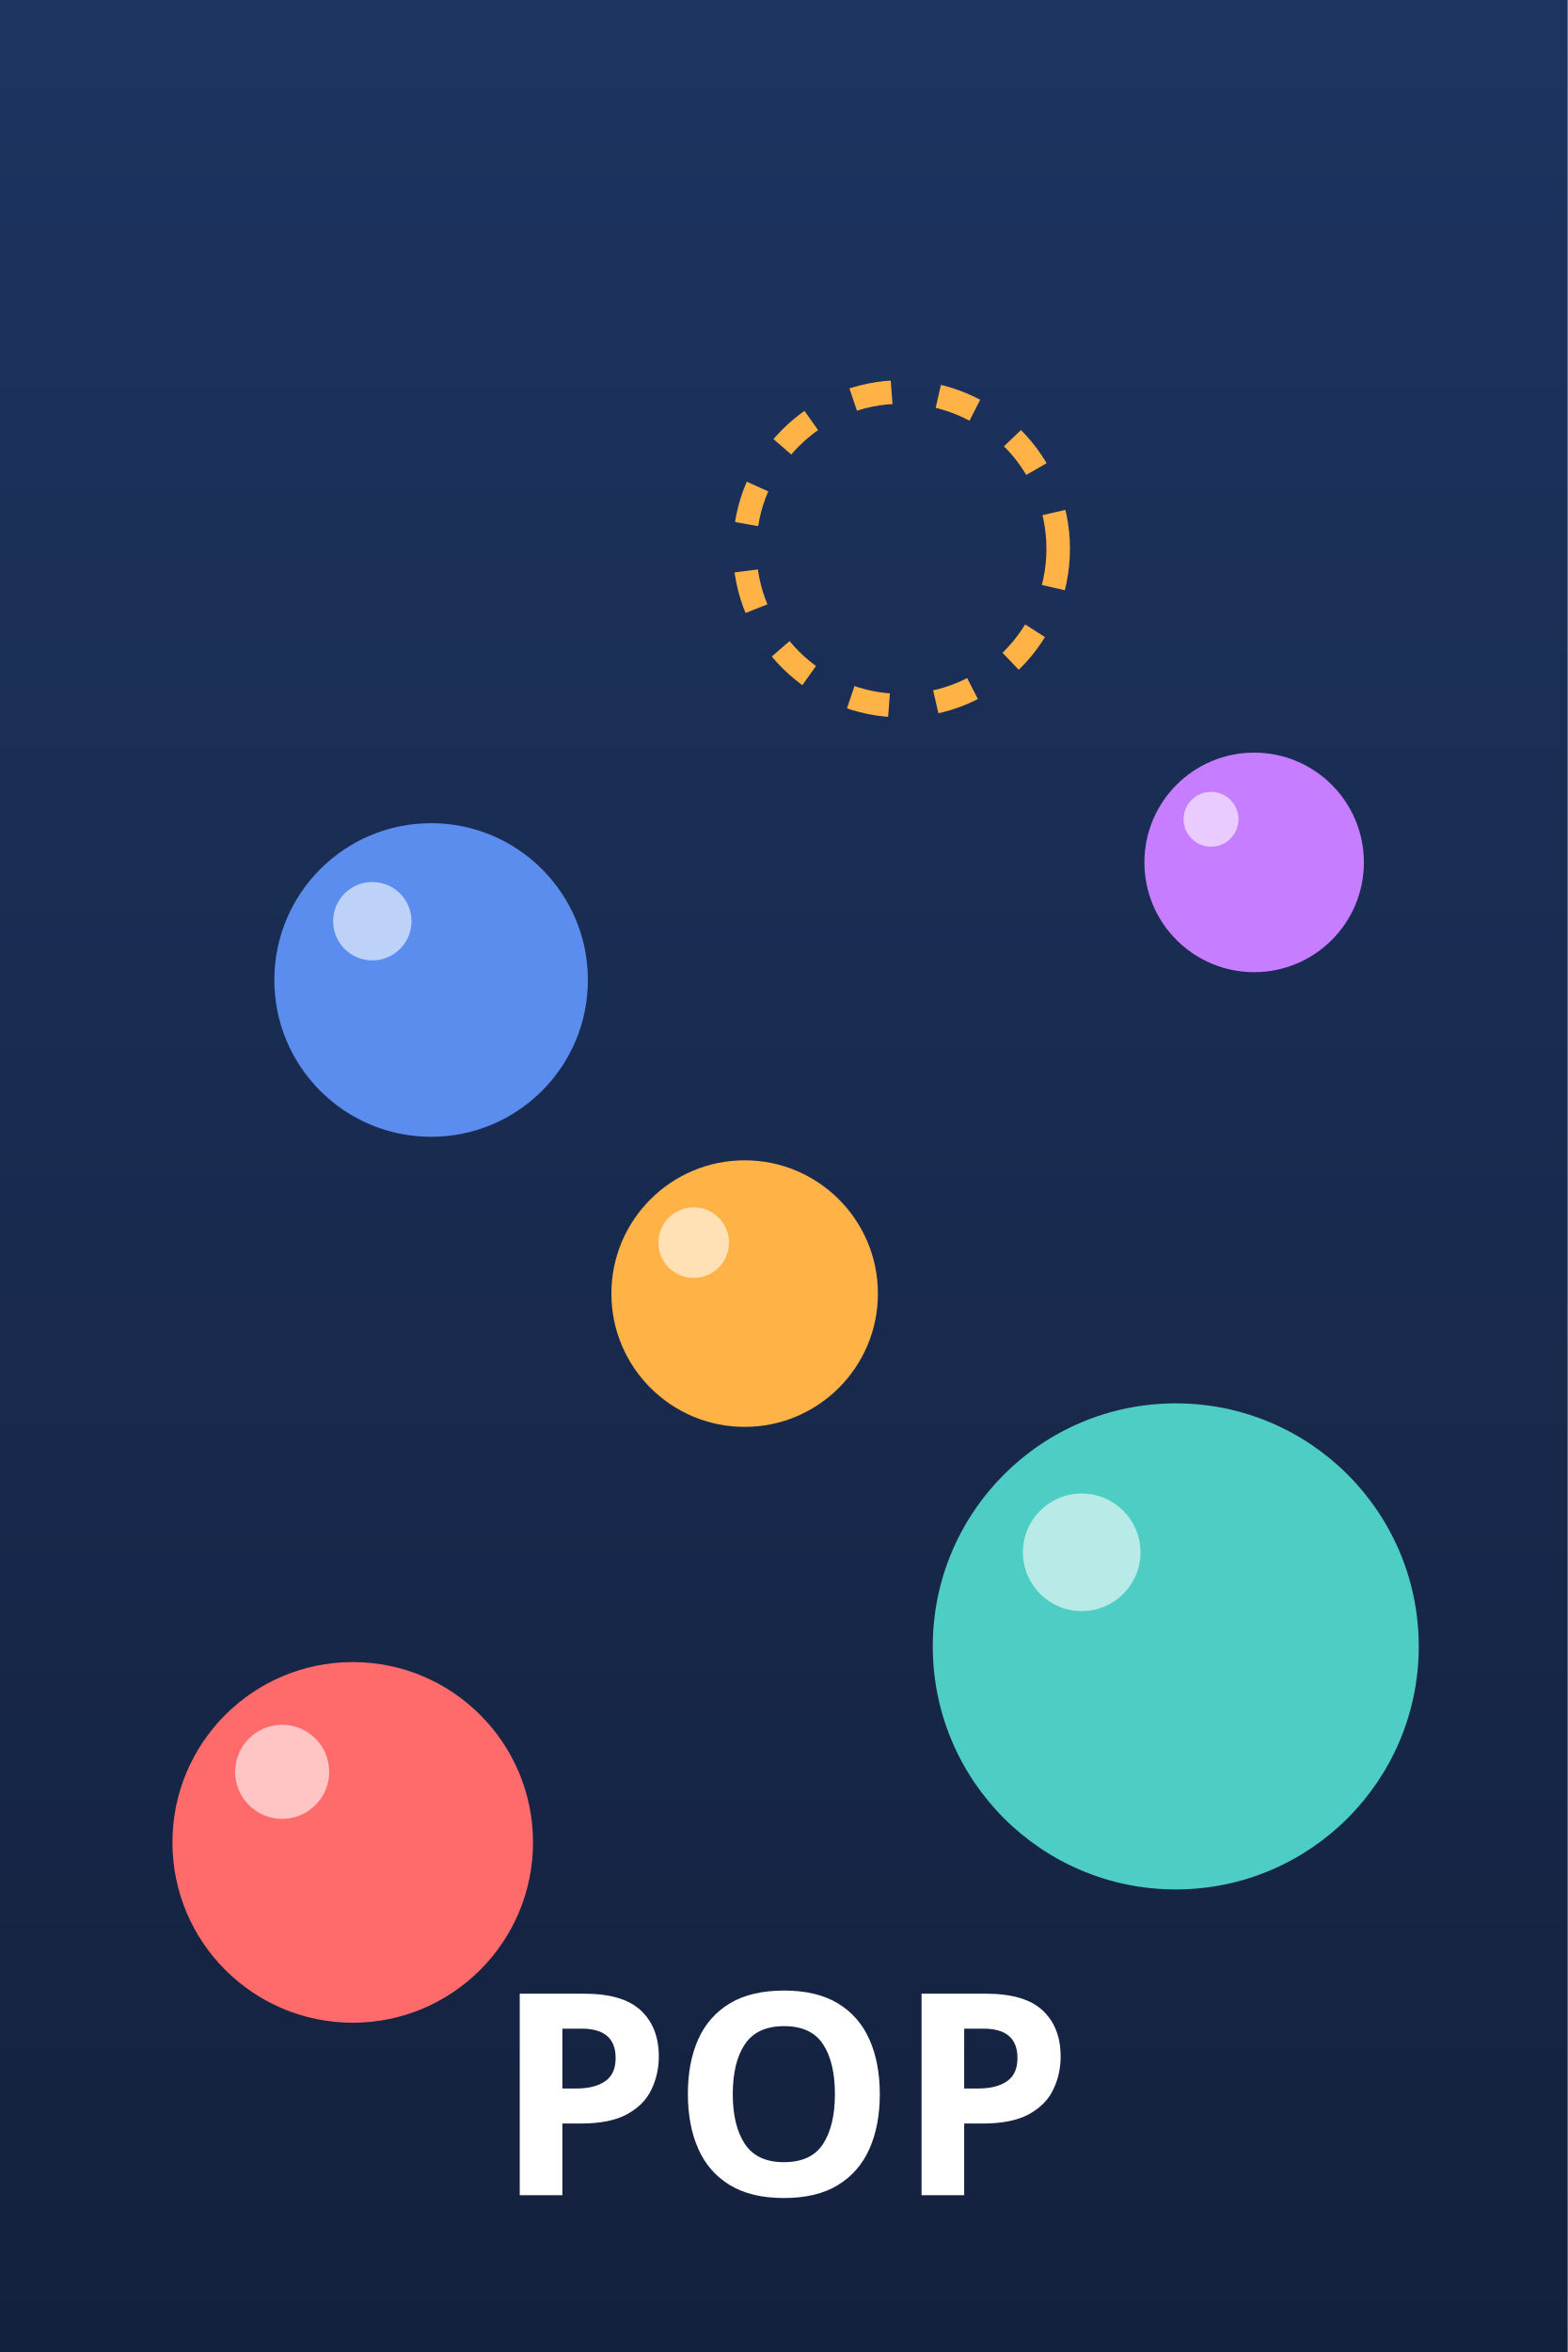
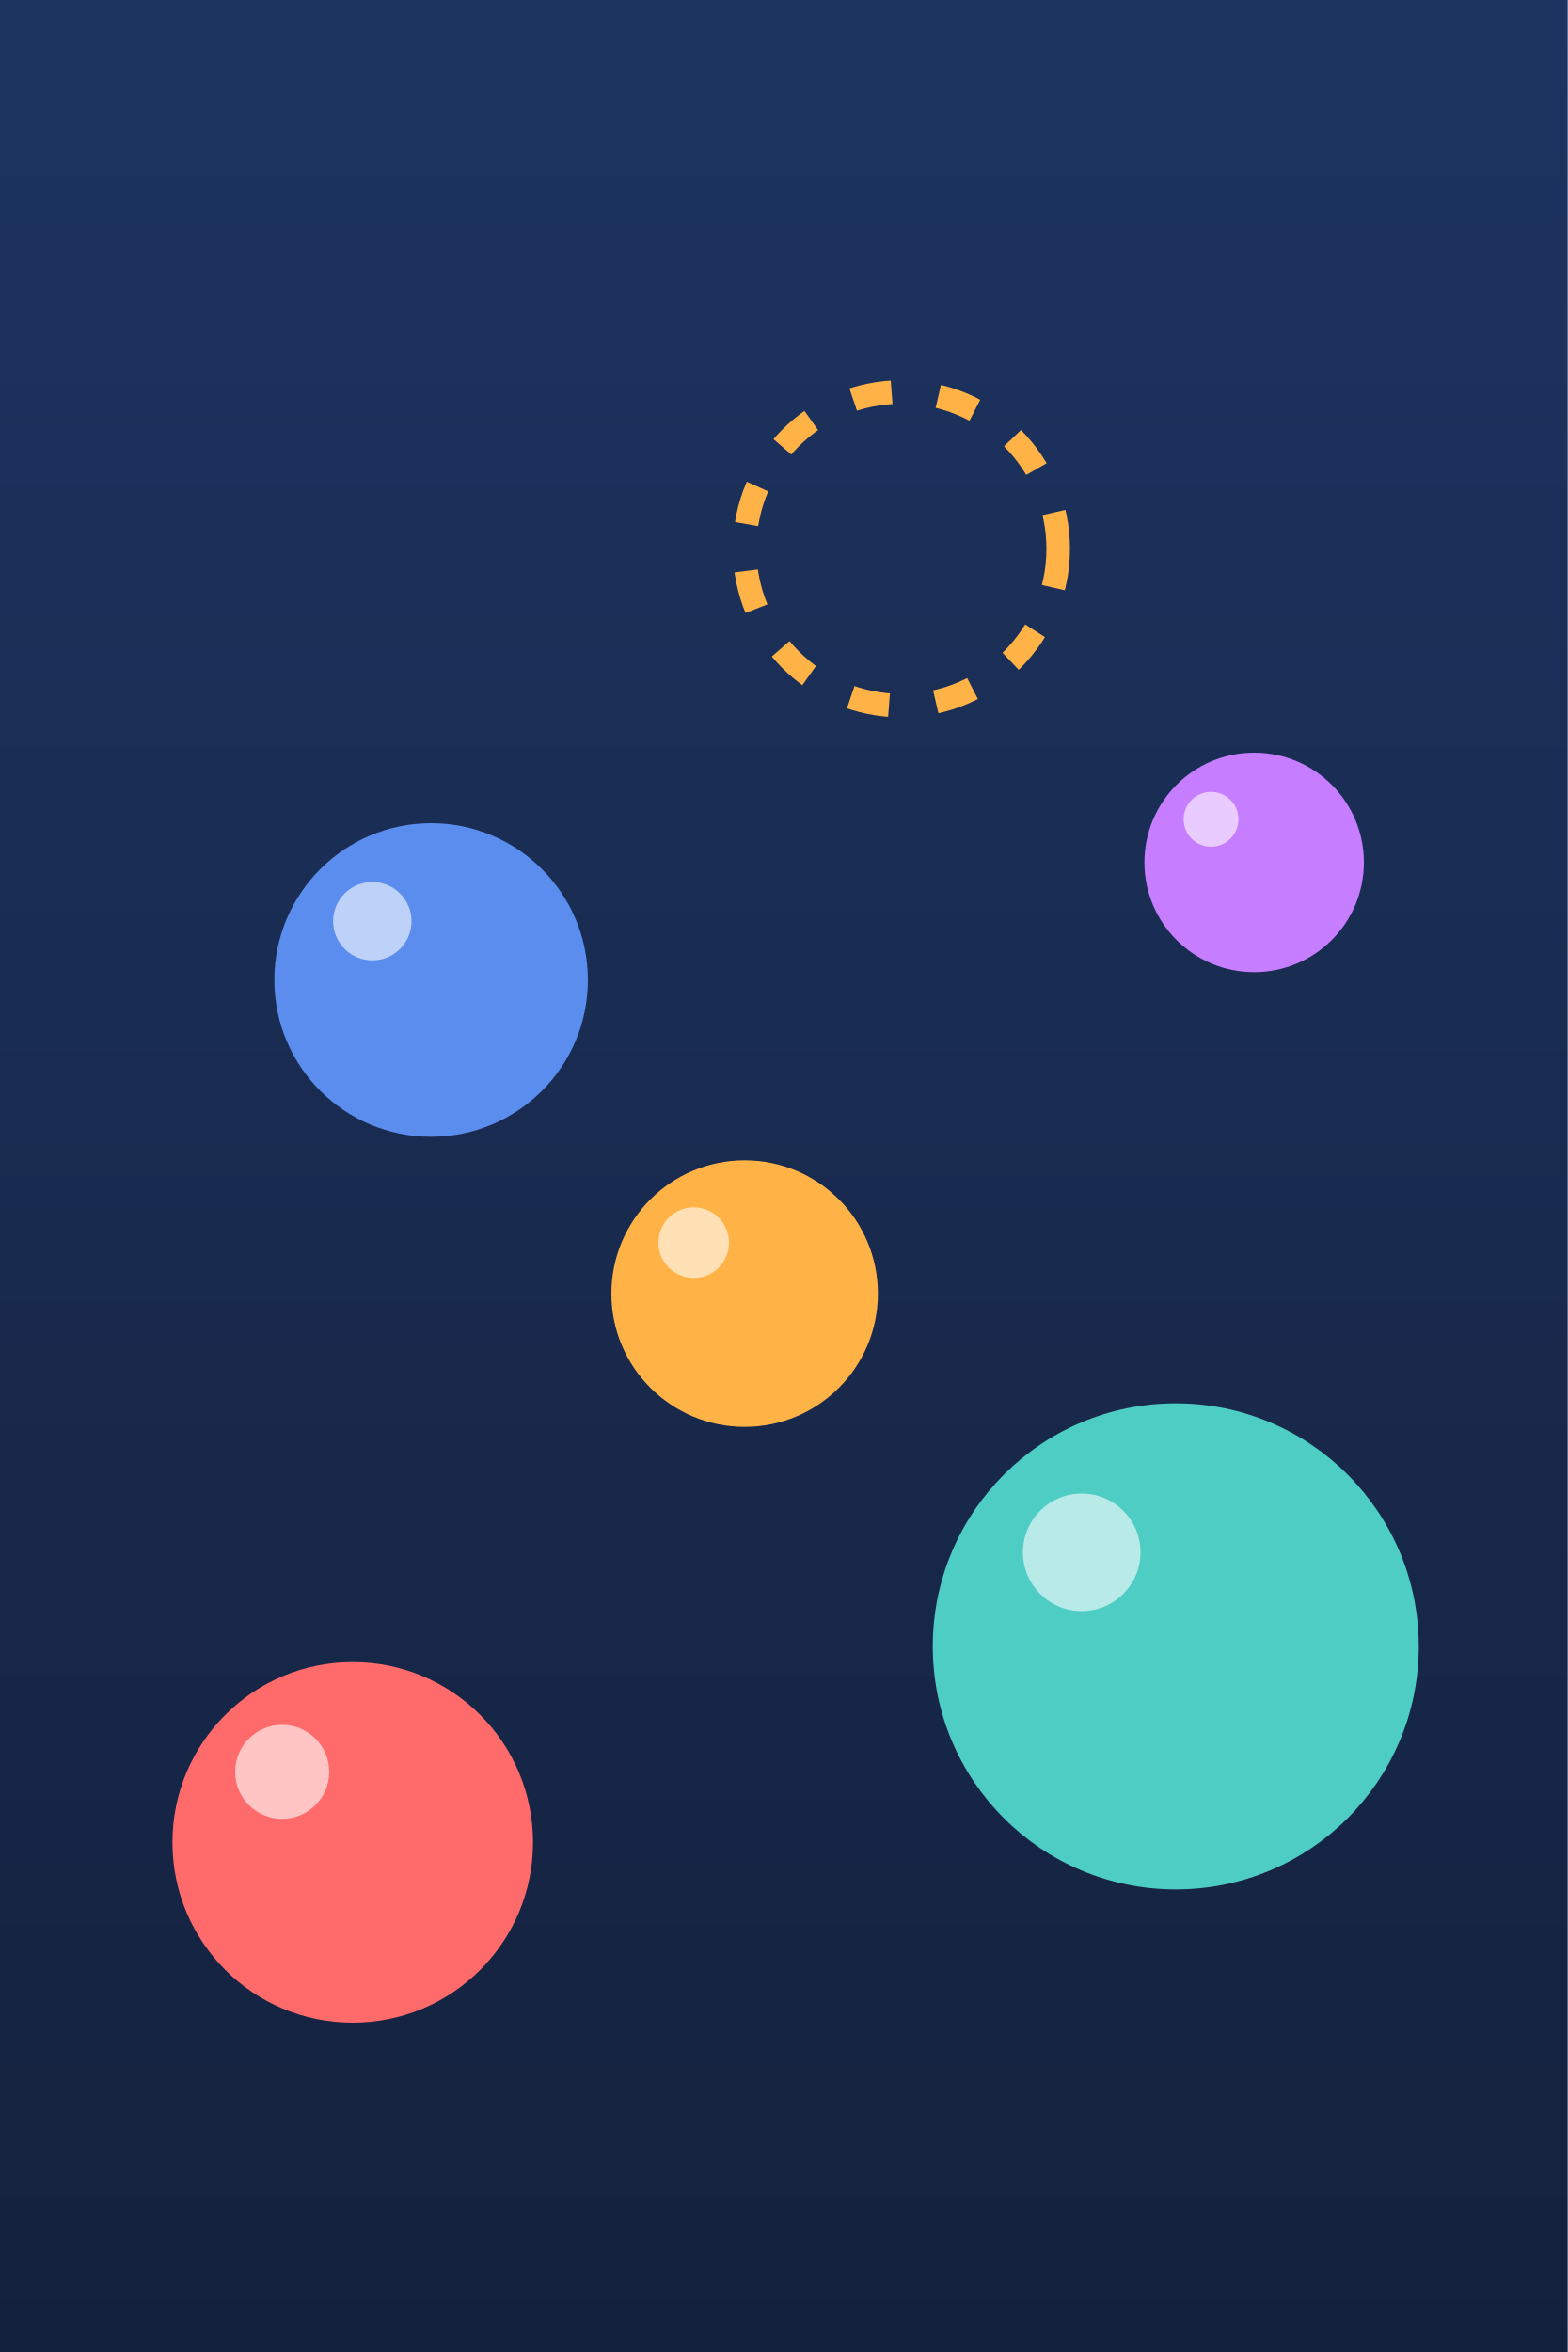
<svg xmlns="http://www.w3.org/2000/svg" viewBox="0 0 400 600" width="400" height="600">
  <defs>
    <linearGradient id="sky" x1="0" y1="0" x2="0" y2="1">
      <stop offset="0" stop-color="#1d3461" />
      <stop offset="1" stop-color="#14213d" />
    </linearGradient>
  </defs>
  <rect width="400" height="600" fill="url(#sky)" />
  <circle cx="90" cy="470" r="46" fill="#ff6b6b" />
  <circle cx="72" cy="452" r="12" fill="#ffffff" fill-opacity="0.6" />
  <circle cx="300" cy="420" r="62" fill="#4ecdc4" />
  <circle cx="276" cy="396" r="15" fill="#ffffff" fill-opacity="0.6" />
  <circle cx="190" cy="330" r="34" fill="#ffb347" />
  <circle cx="177" cy="317" r="9" fill="#ffffff" fill-opacity="0.6" />
  <circle cx="320" cy="220" r="28" fill="#c77dff" />
  <circle cx="309" cy="209" r="7" fill="#ffffff" fill-opacity="0.6" />
  <circle cx="110" cy="250" r="40" fill="#5b8def" />
  <circle cx="95" cy="235" r="10" fill="#ffffff" fill-opacity="0.6" />
  <circle cx="230" cy="140" r="40" fill="none" stroke="#ffb347" stroke-width="6" stroke-dasharray="10 12" />
-   <text x="200" y="560" text-anchor="middle" font-family="system-ui, sans-serif" font-size="72" font-weight="800" fill="#ffffff">POP</text>
</svg>
